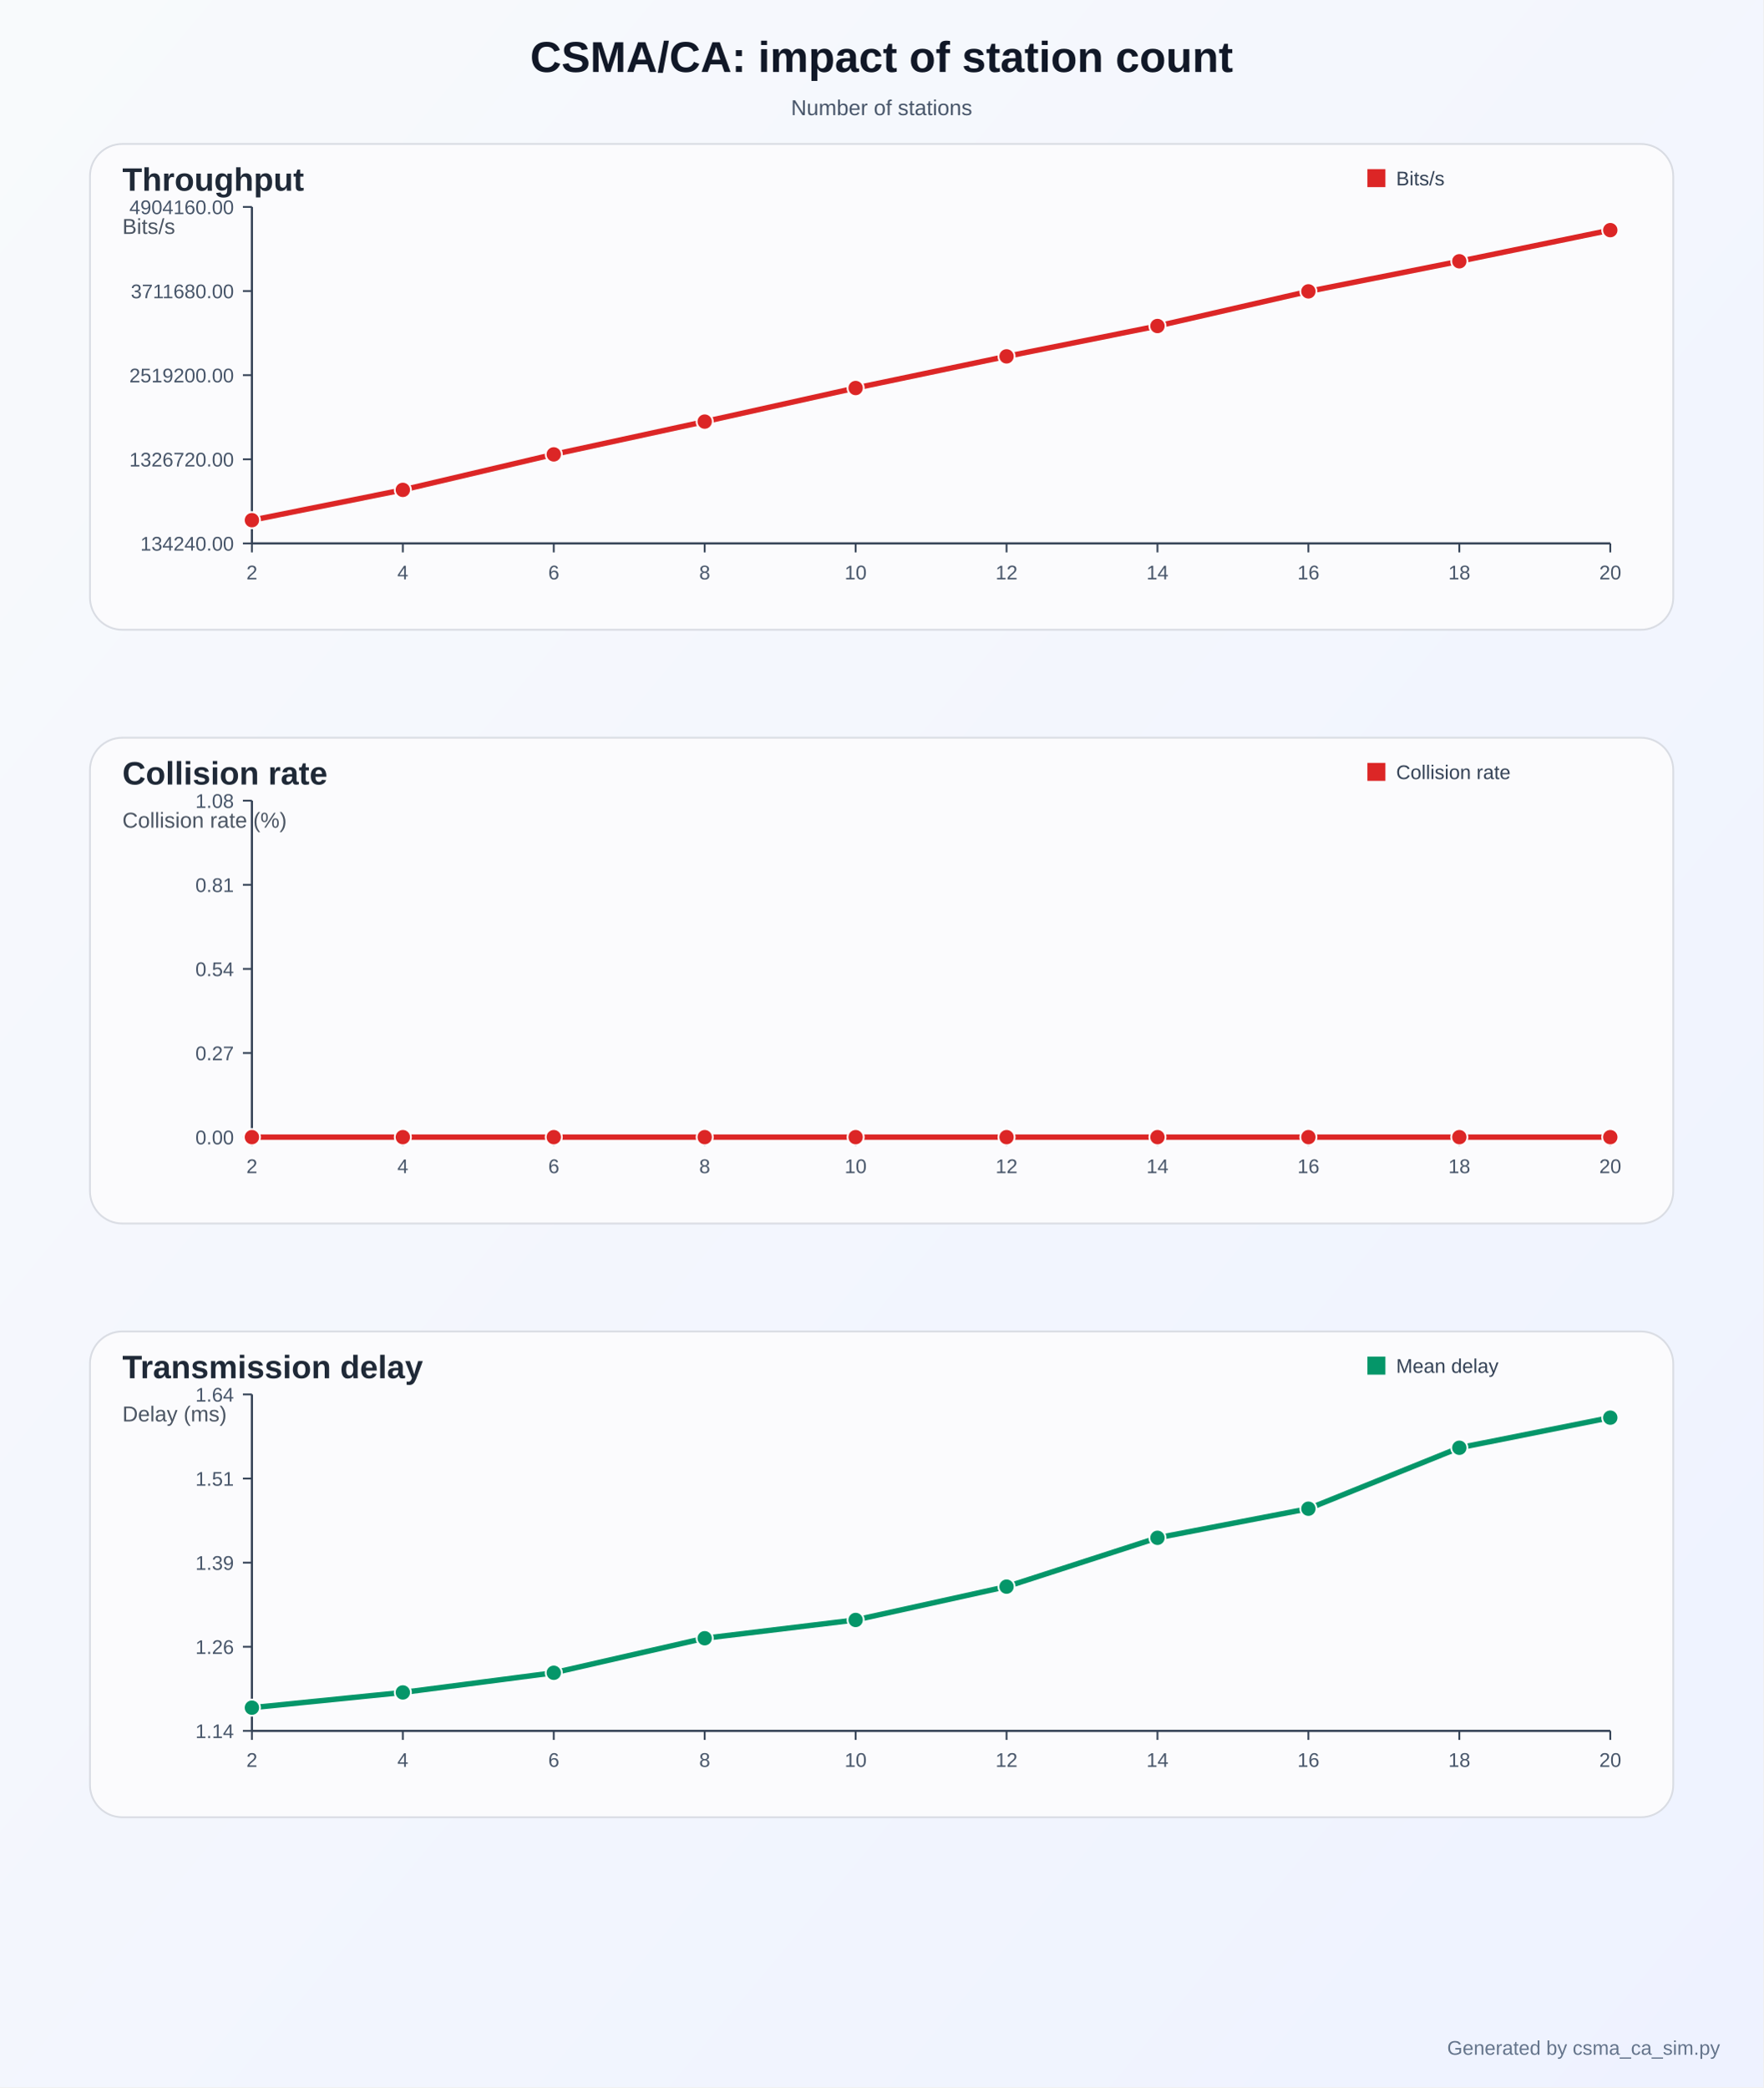
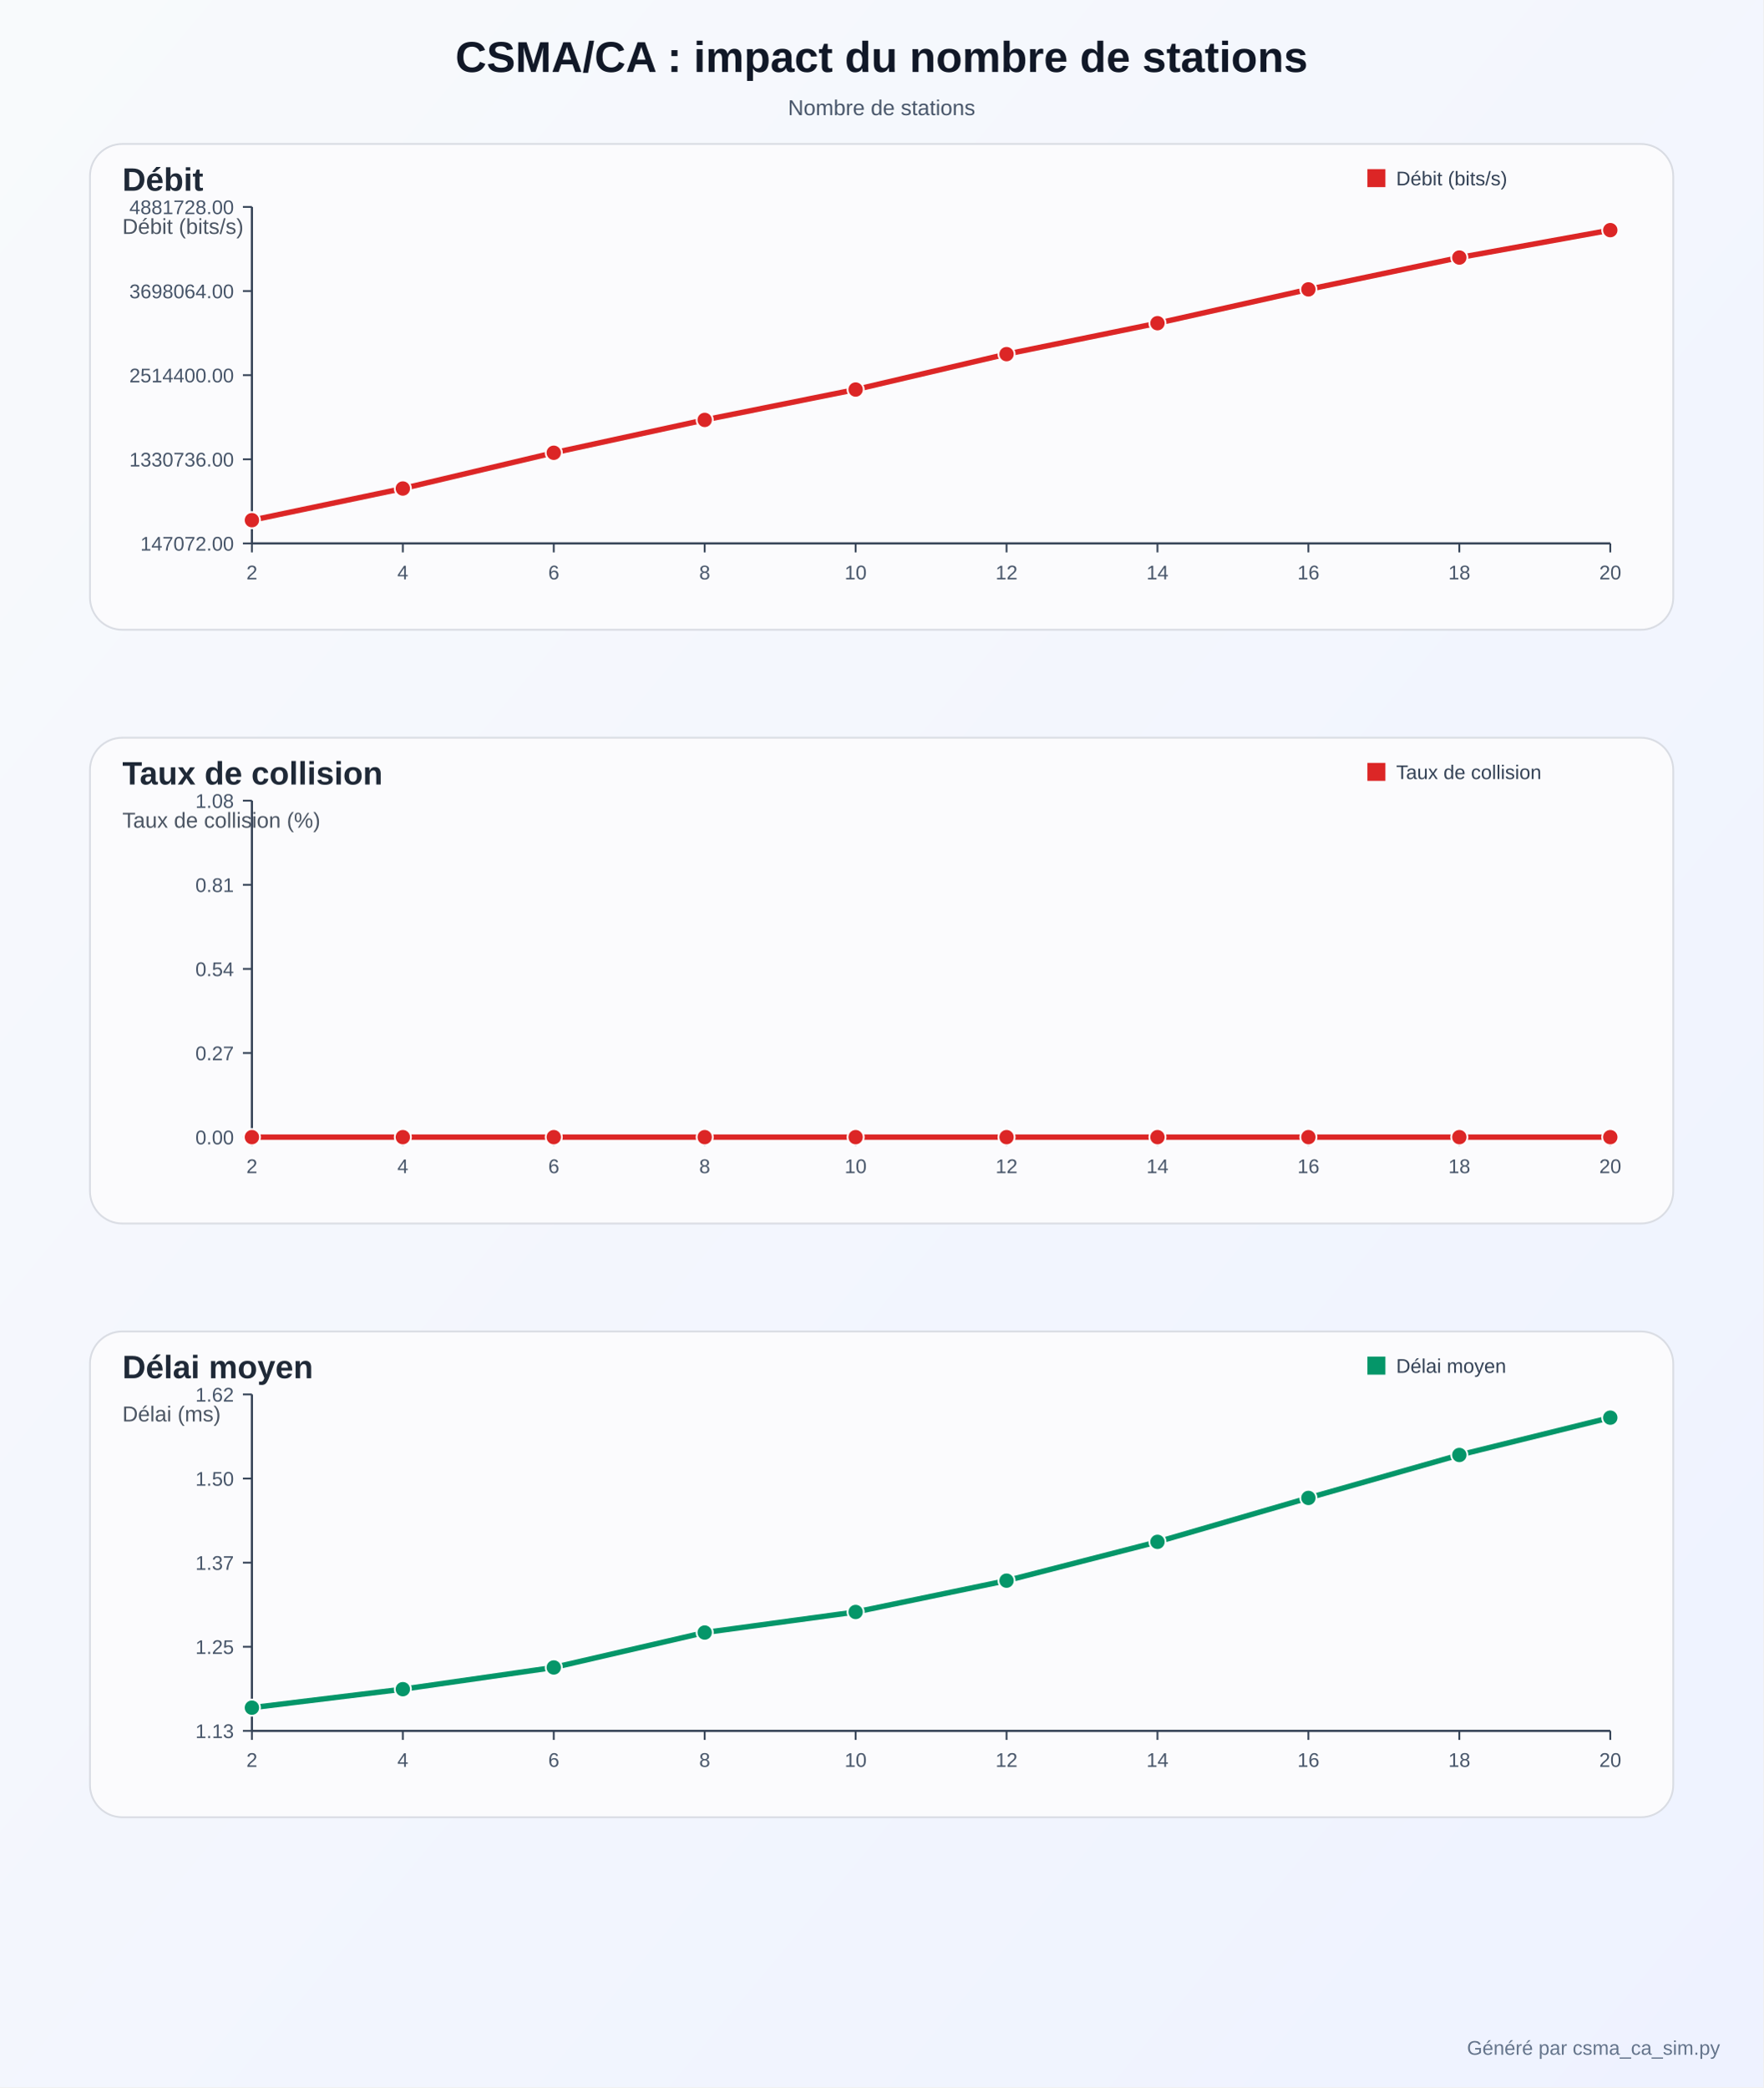
<svg xmlns="http://www.w3.org/2000/svg" width="980" height="1160" viewBox="0 0 980 1160">
  <defs>
    <linearGradient id="bg" x1="0" y1="0" x2="1" y2="1">
      <stop offset="0%" stop-color="#f8fafc" />
      <stop offset="100%" stop-color="#eef2ff" />
    </linearGradient>
  </defs>
  <rect width="100%" height="100%" fill="url(#bg)" />
-   <text x="490.0" y="40" text-anchor="middle" font-family="Arial, Helvetica, sans-serif" font-size="24" font-weight="700" fill="#111827">CSMA/CA: impact of station count</text>
-   <text x="490.0" y="64" text-anchor="middle" font-family="Arial, Helvetica, sans-serif" font-size="12" fill="#475569">Number of stations</text>
+   <text x="490.0" y="40" text-anchor="middle" font-family="Arial, Helvetica, sans-serif" font-size="24" font-weight="700" fill="#111827">CSMA/CA : impact du nombre de stations</text>
+   <text x="490.0" y="64" text-anchor="middle" font-family="Arial, Helvetica, sans-serif" font-size="12" fill="#475569">Nombre de stations</text>
  <rect x="50" y="80" width="880" height="270" rx="18" fill="#fbfbfd" stroke="#d9dce3" />
-   <text x="68" y="106" font-family="Arial, Helvetica, sans-serif" font-size="18" font-weight="700" fill="#1f2937">Throughput</text>
-   <text x="68" y="130" font-family="Arial, Helvetica, sans-serif" font-size="12" fill="#4b5563">Bits/s</text>
+   <text x="68" y="106" font-family="Arial, Helvetica, sans-serif" font-size="18" font-weight="700" fill="#1f2937">Débit</text>
+   <text x="68" y="130" font-family="Arial, Helvetica, sans-serif" font-size="12" fill="#4b5563">Débit (bits/s)</text>
  <line x1="140" y1="302" x2="895" y2="302" stroke="#334155" stroke-width="1.2" />
  <line x1="140" y1="115" x2="140" y2="302" stroke="#334155" stroke-width="1.2" />
  <line x1="135" y1="302.0" x2="140" y2="302.0" stroke="#334155" stroke-width="1" />
-   <text x="130" y="306.0" text-anchor="end" font-family="Arial, Helvetica, sans-serif" font-size="11" fill="#475569">134240.00</text>
+   <text x="130" y="306.0" text-anchor="end" font-family="Arial, Helvetica, sans-serif" font-size="11" fill="#475569">147072.00</text>
  <line x1="135" y1="255.25" x2="140" y2="255.25" stroke="#334155" stroke-width="1" />
-   <text x="130" y="259.25" text-anchor="end" font-family="Arial, Helvetica, sans-serif" font-size="11" fill="#475569">1326720.00</text>
+   <text x="130" y="259.25" text-anchor="end" font-family="Arial, Helvetica, sans-serif" font-size="11" fill="#475569">1330736.00</text>
  <line x1="135" y1="208.5" x2="140" y2="208.5" stroke="#334155" stroke-width="1" />
-   <text x="130" y="212.5" text-anchor="end" font-family="Arial, Helvetica, sans-serif" font-size="11" fill="#475569">2519200.00</text>
+   <text x="130" y="212.5" text-anchor="end" font-family="Arial, Helvetica, sans-serif" font-size="11" fill="#475569">2514400.00</text>
  <line x1="135" y1="161.75" x2="140" y2="161.75" stroke="#334155" stroke-width="1" />
-   <text x="130" y="165.75" text-anchor="end" font-family="Arial, Helvetica, sans-serif" font-size="11" fill="#475569">3711680.00</text>
+   <text x="130" y="165.75" text-anchor="end" font-family="Arial, Helvetica, sans-serif" font-size="11" fill="#475569">3698064.00</text>
  <line x1="135" y1="115.0" x2="140" y2="115.0" stroke="#334155" stroke-width="1" />
-   <text x="130" y="119.0" text-anchor="end" font-family="Arial, Helvetica, sans-serif" font-size="11" fill="#475569">4904160.00</text>
+   <text x="130" y="119.0" text-anchor="end" font-family="Arial, Helvetica, sans-serif" font-size="11" fill="#475569">4881728.00</text>
  <line x1="140.0" y1="302" x2="140.0" y2="307" stroke="#334155" stroke-width="1" />
  <text x="140.0" y="322" text-anchor="middle" font-family="Arial, Helvetica, sans-serif" font-size="11" fill="#475569">2</text>
  <line x1="223.889" y1="302" x2="223.889" y2="307" stroke="#334155" stroke-width="1" />
  <text x="223.889" y="322" text-anchor="middle" font-family="Arial, Helvetica, sans-serif" font-size="11" fill="#475569">4</text>
  <line x1="307.778" y1="302" x2="307.778" y2="307" stroke="#334155" stroke-width="1" />
  <text x="307.778" y="322" text-anchor="middle" font-family="Arial, Helvetica, sans-serif" font-size="11" fill="#475569">6</text>
  <line x1="391.667" y1="302" x2="391.667" y2="307" stroke="#334155" stroke-width="1" />
  <text x="391.667" y="322" text-anchor="middle" font-family="Arial, Helvetica, sans-serif" font-size="11" fill="#475569">8</text>
  <line x1="475.556" y1="302" x2="475.556" y2="307" stroke="#334155" stroke-width="1" />
  <text x="475.556" y="322" text-anchor="middle" font-family="Arial, Helvetica, sans-serif" font-size="11" fill="#475569">10</text>
  <line x1="559.444" y1="302" x2="559.444" y2="307" stroke="#334155" stroke-width="1" />
  <text x="559.444" y="322" text-anchor="middle" font-family="Arial, Helvetica, sans-serif" font-size="11" fill="#475569">12</text>
  <line x1="643.333" y1="302" x2="643.333" y2="307" stroke="#334155" stroke-width="1" />
  <text x="643.333" y="322" text-anchor="middle" font-family="Arial, Helvetica, sans-serif" font-size="11" fill="#475569">14</text>
  <line x1="727.222" y1="302" x2="727.222" y2="307" stroke="#334155" stroke-width="1" />
  <text x="727.222" y="322" text-anchor="middle" font-family="Arial, Helvetica, sans-serif" font-size="11" fill="#475569">16</text>
  <line x1="811.111" y1="302" x2="811.111" y2="307" stroke="#334155" stroke-width="1" />
  <text x="811.111" y="322" text-anchor="middle" font-family="Arial, Helvetica, sans-serif" font-size="11" fill="#475569">18</text>
  <line x1="895.0" y1="302" x2="895.0" y2="307" stroke="#334155" stroke-width="1" />
  <text x="895.0" y="322" text-anchor="middle" font-family="Arial, Helvetica, sans-serif" font-size="11" fill="#475569">20</text>
-   <polyline fill="none" stroke="#dc2626" stroke-width="3" points="140.00,289.10 223.89,272.26 307.78,252.53 391.67,234.31 475.56,215.65 559.44,198.06 643.33,181.18 727.22,161.93 811.11,145.21 895.00,127.90" />
+   <polyline fill="none" stroke="#dc2626" stroke-width="3" points="140.00,289.10 223.89,271.50 307.78,251.63 391.67,233.37 475.56,216.49 559.44,196.81 643.33,179.62 727.22,160.82 811.11,143.13 895.00,127.90" />
  <circle cx="140.00" cy="289.10" r="4.5" fill="#dc2626" stroke="#ffffff" stroke-width="1" />
-   <circle cx="223.89" cy="272.26" r="4.5" fill="#dc2626" stroke="#ffffff" stroke-width="1" />
-   <circle cx="307.78" cy="252.53" r="4.5" fill="#dc2626" stroke="#ffffff" stroke-width="1" />
-   <circle cx="391.67" cy="234.31" r="4.5" fill="#dc2626" stroke="#ffffff" stroke-width="1" />
-   <circle cx="475.56" cy="215.65" r="4.5" fill="#dc2626" stroke="#ffffff" stroke-width="1" />
-   <circle cx="559.44" cy="198.06" r="4.5" fill="#dc2626" stroke="#ffffff" stroke-width="1" />
-   <circle cx="643.33" cy="181.18" r="4.5" fill="#dc2626" stroke="#ffffff" stroke-width="1" />
-   <circle cx="727.22" cy="161.93" r="4.5" fill="#dc2626" stroke="#ffffff" stroke-width="1" />
-   <circle cx="811.11" cy="145.21" r="4.5" fill="#dc2626" stroke="#ffffff" stroke-width="1" />
+   <circle cx="223.89" cy="271.50" r="4.5" fill="#dc2626" stroke="#ffffff" stroke-width="1" />
+   <circle cx="307.78" cy="251.63" r="4.5" fill="#dc2626" stroke="#ffffff" stroke-width="1" />
+   <circle cx="391.67" cy="233.37" r="4.5" fill="#dc2626" stroke="#ffffff" stroke-width="1" />
+   <circle cx="475.56" cy="216.49" r="4.5" fill="#dc2626" stroke="#ffffff" stroke-width="1" />
+   <circle cx="559.44" cy="196.81" r="4.5" fill="#dc2626" stroke="#ffffff" stroke-width="1" />
+   <circle cx="643.33" cy="179.62" r="4.5" fill="#dc2626" stroke="#ffffff" stroke-width="1" />
+   <circle cx="727.22" cy="160.82" r="4.5" fill="#dc2626" stroke="#ffffff" stroke-width="1" />
+   <circle cx="811.11" cy="143.13" r="4.5" fill="#dc2626" stroke="#ffffff" stroke-width="1" />
  <circle cx="895.00" cy="127.90" r="4.5" fill="#dc2626" stroke="#ffffff" stroke-width="1" />
  <rect x="760" y="94" width="10" height="10" fill="#dc2626" />
-   <text x="776" y="103" font-family="Arial, Helvetica, sans-serif" font-size="11" fill="#334155">Bits/s</text>
+   <text x="776" y="103" font-family="Arial, Helvetica, sans-serif" font-size="11" fill="#334155">Débit (bits/s)</text>
  <rect x="50" y="410" width="880" height="270" rx="18" fill="#fbfbfd" stroke="#d9dce3" />
-   <text x="68" y="436" font-family="Arial, Helvetica, sans-serif" font-size="18" font-weight="700" fill="#1f2937">Collision rate</text>
-   <text x="68" y="460" font-family="Arial, Helvetica, sans-serif" font-size="12" fill="#4b5563">Collision rate (%)</text>
+   <text x="68" y="436" font-family="Arial, Helvetica, sans-serif" font-size="18" font-weight="700" fill="#1f2937">Taux de collision</text>
+   <text x="68" y="460" font-family="Arial, Helvetica, sans-serif" font-size="12" fill="#4b5563">Taux de collision (%)</text>
  <line x1="140" y1="632" x2="895" y2="632" stroke="#334155" stroke-width="1.2" />
  <line x1="140" y1="445" x2="140" y2="632" stroke="#334155" stroke-width="1.2" />
  <line x1="135" y1="632.0" x2="140" y2="632.0" stroke="#334155" stroke-width="1" />
  <text x="130" y="636.0" text-anchor="end" font-family="Arial, Helvetica, sans-serif" font-size="11" fill="#475569">0.00</text>
  <line x1="135" y1="585.25" x2="140" y2="585.25" stroke="#334155" stroke-width="1" />
  <text x="130" y="589.25" text-anchor="end" font-family="Arial, Helvetica, sans-serif" font-size="11" fill="#475569">0.27</text>
  <line x1="135" y1="538.5" x2="140" y2="538.5" stroke="#334155" stroke-width="1" />
  <text x="130" y="542.5" text-anchor="end" font-family="Arial, Helvetica, sans-serif" font-size="11" fill="#475569">0.54</text>
  <line x1="135" y1="491.75" x2="140" y2="491.75" stroke="#334155" stroke-width="1" />
  <text x="130" y="495.75" text-anchor="end" font-family="Arial, Helvetica, sans-serif" font-size="11" fill="#475569">0.81</text>
  <line x1="135" y1="445.0" x2="140" y2="445.0" stroke="#334155" stroke-width="1" />
  <text x="130" y="449.0" text-anchor="end" font-family="Arial, Helvetica, sans-serif" font-size="11" fill="#475569">1.08</text>
  <line x1="140.0" y1="632" x2="140.0" y2="637" stroke="#334155" stroke-width="1" />
  <text x="140.0" y="652" text-anchor="middle" font-family="Arial, Helvetica, sans-serif" font-size="11" fill="#475569">2</text>
  <line x1="223.889" y1="632" x2="223.889" y2="637" stroke="#334155" stroke-width="1" />
  <text x="223.889" y="652" text-anchor="middle" font-family="Arial, Helvetica, sans-serif" font-size="11" fill="#475569">4</text>
  <line x1="307.778" y1="632" x2="307.778" y2="637" stroke="#334155" stroke-width="1" />
  <text x="307.778" y="652" text-anchor="middle" font-family="Arial, Helvetica, sans-serif" font-size="11" fill="#475569">6</text>
  <line x1="391.667" y1="632" x2="391.667" y2="637" stroke="#334155" stroke-width="1" />
  <text x="391.667" y="652" text-anchor="middle" font-family="Arial, Helvetica, sans-serif" font-size="11" fill="#475569">8</text>
  <line x1="475.556" y1="632" x2="475.556" y2="637" stroke="#334155" stroke-width="1" />
  <text x="475.556" y="652" text-anchor="middle" font-family="Arial, Helvetica, sans-serif" font-size="11" fill="#475569">10</text>
  <line x1="559.444" y1="632" x2="559.444" y2="637" stroke="#334155" stroke-width="1" />
  <text x="559.444" y="652" text-anchor="middle" font-family="Arial, Helvetica, sans-serif" font-size="11" fill="#475569">12</text>
  <line x1="643.333" y1="632" x2="643.333" y2="637" stroke="#334155" stroke-width="1" />
  <text x="643.333" y="652" text-anchor="middle" font-family="Arial, Helvetica, sans-serif" font-size="11" fill="#475569">14</text>
  <line x1="727.222" y1="632" x2="727.222" y2="637" stroke="#334155" stroke-width="1" />
  <text x="727.222" y="652" text-anchor="middle" font-family="Arial, Helvetica, sans-serif" font-size="11" fill="#475569">16</text>
  <line x1="811.111" y1="632" x2="811.111" y2="637" stroke="#334155" stroke-width="1" />
  <text x="811.111" y="652" text-anchor="middle" font-family="Arial, Helvetica, sans-serif" font-size="11" fill="#475569">18</text>
  <line x1="895.0" y1="632" x2="895.0" y2="637" stroke="#334155" stroke-width="1" />
  <text x="895.0" y="652" text-anchor="middle" font-family="Arial, Helvetica, sans-serif" font-size="11" fill="#475569">20</text>
  <polyline fill="none" stroke="#dc2626" stroke-width="3" points="140.00,632.00 223.89,632.00 307.78,632.00 391.67,632.00 475.56,632.00 559.44,632.00 643.33,632.00 727.22,632.00 811.11,632.00 895.00,632.00" />
  <circle cx="140.00" cy="632.00" r="4.5" fill="#dc2626" stroke="#ffffff" stroke-width="1" />
  <circle cx="223.89" cy="632.00" r="4.5" fill="#dc2626" stroke="#ffffff" stroke-width="1" />
  <circle cx="307.78" cy="632.00" r="4.5" fill="#dc2626" stroke="#ffffff" stroke-width="1" />
  <circle cx="391.67" cy="632.00" r="4.5" fill="#dc2626" stroke="#ffffff" stroke-width="1" />
  <circle cx="475.56" cy="632.00" r="4.5" fill="#dc2626" stroke="#ffffff" stroke-width="1" />
  <circle cx="559.44" cy="632.00" r="4.5" fill="#dc2626" stroke="#ffffff" stroke-width="1" />
  <circle cx="643.33" cy="632.00" r="4.5" fill="#dc2626" stroke="#ffffff" stroke-width="1" />
  <circle cx="727.22" cy="632.00" r="4.5" fill="#dc2626" stroke="#ffffff" stroke-width="1" />
  <circle cx="811.11" cy="632.00" r="4.5" fill="#dc2626" stroke="#ffffff" stroke-width="1" />
  <circle cx="895.00" cy="632.00" r="4.5" fill="#dc2626" stroke="#ffffff" stroke-width="1" />
  <rect x="760" y="424" width="10" height="10" fill="#dc2626" />
-   <text x="776" y="433" font-family="Arial, Helvetica, sans-serif" font-size="11" fill="#334155">Collision rate</text>
+   <text x="776" y="433" font-family="Arial, Helvetica, sans-serif" font-size="11" fill="#334155">Taux de collision</text>
  <rect x="50" y="740" width="880" height="270" rx="18" fill="#fbfbfd" stroke="#d9dce3" />
-   <text x="68" y="766" font-family="Arial, Helvetica, sans-serif" font-size="18" font-weight="700" fill="#1f2937">Transmission delay</text>
-   <text x="68" y="790" font-family="Arial, Helvetica, sans-serif" font-size="12" fill="#4b5563">Delay (ms)</text>
+   <text x="68" y="766" font-family="Arial, Helvetica, sans-serif" font-size="18" font-weight="700" fill="#1f2937">Délai moyen</text>
+   <text x="68" y="790" font-family="Arial, Helvetica, sans-serif" font-size="12" fill="#4b5563">Délai (ms)</text>
  <line x1="140" y1="962" x2="895" y2="962" stroke="#334155" stroke-width="1.2" />
  <line x1="140" y1="775" x2="140" y2="962" stroke="#334155" stroke-width="1.2" />
  <line x1="135" y1="962.0" x2="140" y2="962.0" stroke="#334155" stroke-width="1" />
-   <text x="130" y="966.0" text-anchor="end" font-family="Arial, Helvetica, sans-serif" font-size="11" fill="#475569">1.14</text>
+   <text x="130" y="966.0" text-anchor="end" font-family="Arial, Helvetica, sans-serif" font-size="11" fill="#475569">1.13</text>
  <line x1="135" y1="915.25" x2="140" y2="915.25" stroke="#334155" stroke-width="1" />
-   <text x="130" y="919.25" text-anchor="end" font-family="Arial, Helvetica, sans-serif" font-size="11" fill="#475569">1.26</text>
+   <text x="130" y="919.25" text-anchor="end" font-family="Arial, Helvetica, sans-serif" font-size="11" fill="#475569">1.25</text>
  <line x1="135" y1="868.5" x2="140" y2="868.5" stroke="#334155" stroke-width="1" />
-   <text x="130" y="872.5" text-anchor="end" font-family="Arial, Helvetica, sans-serif" font-size="11" fill="#475569">1.39</text>
+   <text x="130" y="872.5" text-anchor="end" font-family="Arial, Helvetica, sans-serif" font-size="11" fill="#475569">1.37</text>
  <line x1="135" y1="821.75" x2="140" y2="821.75" stroke="#334155" stroke-width="1" />
-   <text x="130" y="825.75" text-anchor="end" font-family="Arial, Helvetica, sans-serif" font-size="11" fill="#475569">1.51</text>
+   <text x="130" y="825.75" text-anchor="end" font-family="Arial, Helvetica, sans-serif" font-size="11" fill="#475569">1.50</text>
  <line x1="135" y1="775.0" x2="140" y2="775.0" stroke="#334155" stroke-width="1" />
-   <text x="130" y="779.0" text-anchor="end" font-family="Arial, Helvetica, sans-serif" font-size="11" fill="#475569">1.64</text>
+   <text x="130" y="779.0" text-anchor="end" font-family="Arial, Helvetica, sans-serif" font-size="11" fill="#475569">1.62</text>
  <line x1="140.0" y1="962" x2="140.0" y2="967" stroke="#334155" stroke-width="1" />
  <text x="140.0" y="982" text-anchor="middle" font-family="Arial, Helvetica, sans-serif" font-size="11" fill="#475569">2</text>
  <line x1="223.889" y1="962" x2="223.889" y2="967" stroke="#334155" stroke-width="1" />
  <text x="223.889" y="982" text-anchor="middle" font-family="Arial, Helvetica, sans-serif" font-size="11" fill="#475569">4</text>
  <line x1="307.778" y1="962" x2="307.778" y2="967" stroke="#334155" stroke-width="1" />
  <text x="307.778" y="982" text-anchor="middle" font-family="Arial, Helvetica, sans-serif" font-size="11" fill="#475569">6</text>
  <line x1="391.667" y1="962" x2="391.667" y2="967" stroke="#334155" stroke-width="1" />
  <text x="391.667" y="982" text-anchor="middle" font-family="Arial, Helvetica, sans-serif" font-size="11" fill="#475569">8</text>
  <line x1="475.556" y1="962" x2="475.556" y2="967" stroke="#334155" stroke-width="1" />
  <text x="475.556" y="982" text-anchor="middle" font-family="Arial, Helvetica, sans-serif" font-size="11" fill="#475569">10</text>
  <line x1="559.444" y1="962" x2="559.444" y2="967" stroke="#334155" stroke-width="1" />
  <text x="559.444" y="982" text-anchor="middle" font-family="Arial, Helvetica, sans-serif" font-size="11" fill="#475569">12</text>
  <line x1="643.333" y1="962" x2="643.333" y2="967" stroke="#334155" stroke-width="1" />
  <text x="643.333" y="982" text-anchor="middle" font-family="Arial, Helvetica, sans-serif" font-size="11" fill="#475569">14</text>
  <line x1="727.222" y1="962" x2="727.222" y2="967" stroke="#334155" stroke-width="1" />
  <text x="727.222" y="982" text-anchor="middle" font-family="Arial, Helvetica, sans-serif" font-size="11" fill="#475569">16</text>
  <line x1="811.111" y1="962" x2="811.111" y2="967" stroke="#334155" stroke-width="1" />
  <text x="811.111" y="982" text-anchor="middle" font-family="Arial, Helvetica, sans-serif" font-size="11" fill="#475569">18</text>
  <line x1="895.0" y1="962" x2="895.0" y2="967" stroke="#334155" stroke-width="1" />
  <text x="895.0" y="982" text-anchor="middle" font-family="Arial, Helvetica, sans-serif" font-size="11" fill="#475569">20</text>
-   <polyline fill="none" stroke="#059669" stroke-width="3" points="140.00,949.10 223.89,940.63 307.78,929.70 391.67,910.51 475.56,900.34 559.44,881.83 643.33,854.69 727.22,838.51 811.11,804.64 895.00,787.90" />
+   <polyline fill="none" stroke="#059669" stroke-width="3" points="140.00,949.10 223.89,938.82 307.78,926.75 391.67,907.34 475.56,895.91 559.44,878.50 643.33,856.93 727.22,832.52 811.11,808.65 895.00,787.90" />
  <circle cx="140.00" cy="949.10" r="4.5" fill="#059669" stroke="#ffffff" stroke-width="1" />
-   <circle cx="223.89" cy="940.63" r="4.5" fill="#059669" stroke="#ffffff" stroke-width="1" />
-   <circle cx="307.78" cy="929.70" r="4.5" fill="#059669" stroke="#ffffff" stroke-width="1" />
-   <circle cx="391.67" cy="910.51" r="4.5" fill="#059669" stroke="#ffffff" stroke-width="1" />
-   <circle cx="475.56" cy="900.34" r="4.5" fill="#059669" stroke="#ffffff" stroke-width="1" />
-   <circle cx="559.44" cy="881.83" r="4.5" fill="#059669" stroke="#ffffff" stroke-width="1" />
-   <circle cx="643.33" cy="854.69" r="4.5" fill="#059669" stroke="#ffffff" stroke-width="1" />
-   <circle cx="727.22" cy="838.51" r="4.5" fill="#059669" stroke="#ffffff" stroke-width="1" />
-   <circle cx="811.11" cy="804.64" r="4.5" fill="#059669" stroke="#ffffff" stroke-width="1" />
+   <circle cx="223.89" cy="938.82" r="4.5" fill="#059669" stroke="#ffffff" stroke-width="1" />
+   <circle cx="307.78" cy="926.75" r="4.5" fill="#059669" stroke="#ffffff" stroke-width="1" />
+   <circle cx="391.67" cy="907.34" r="4.5" fill="#059669" stroke="#ffffff" stroke-width="1" />
+   <circle cx="475.56" cy="895.91" r="4.5" fill="#059669" stroke="#ffffff" stroke-width="1" />
+   <circle cx="559.44" cy="878.50" r="4.5" fill="#059669" stroke="#ffffff" stroke-width="1" />
+   <circle cx="643.33" cy="856.93" r="4.5" fill="#059669" stroke="#ffffff" stroke-width="1" />
+   <circle cx="727.22" cy="832.52" r="4.5" fill="#059669" stroke="#ffffff" stroke-width="1" />
+   <circle cx="811.11" cy="808.65" r="4.5" fill="#059669" stroke="#ffffff" stroke-width="1" />
  <circle cx="895.00" cy="787.90" r="4.5" fill="#059669" stroke="#ffffff" stroke-width="1" />
  <rect x="760" y="754" width="10" height="10" fill="#059669" />
-   <text x="776" y="763" font-family="Arial, Helvetica, sans-serif" font-size="11" fill="#334155">Mean delay</text>
-   <text x="956" y="1142" text-anchor="end" font-family="Arial, Helvetica, sans-serif" font-size="11" fill="#64748b">Generated by csma_ca_sim.py</text>
+   <text x="776" y="763" font-family="Arial, Helvetica, sans-serif" font-size="11" fill="#334155">Délai moyen</text>
+   <text x="956" y="1142" text-anchor="end" font-family="Arial, Helvetica, sans-serif" font-size="11" fill="#64748b">Généré par csma_ca_sim.py</text>
</svg>
